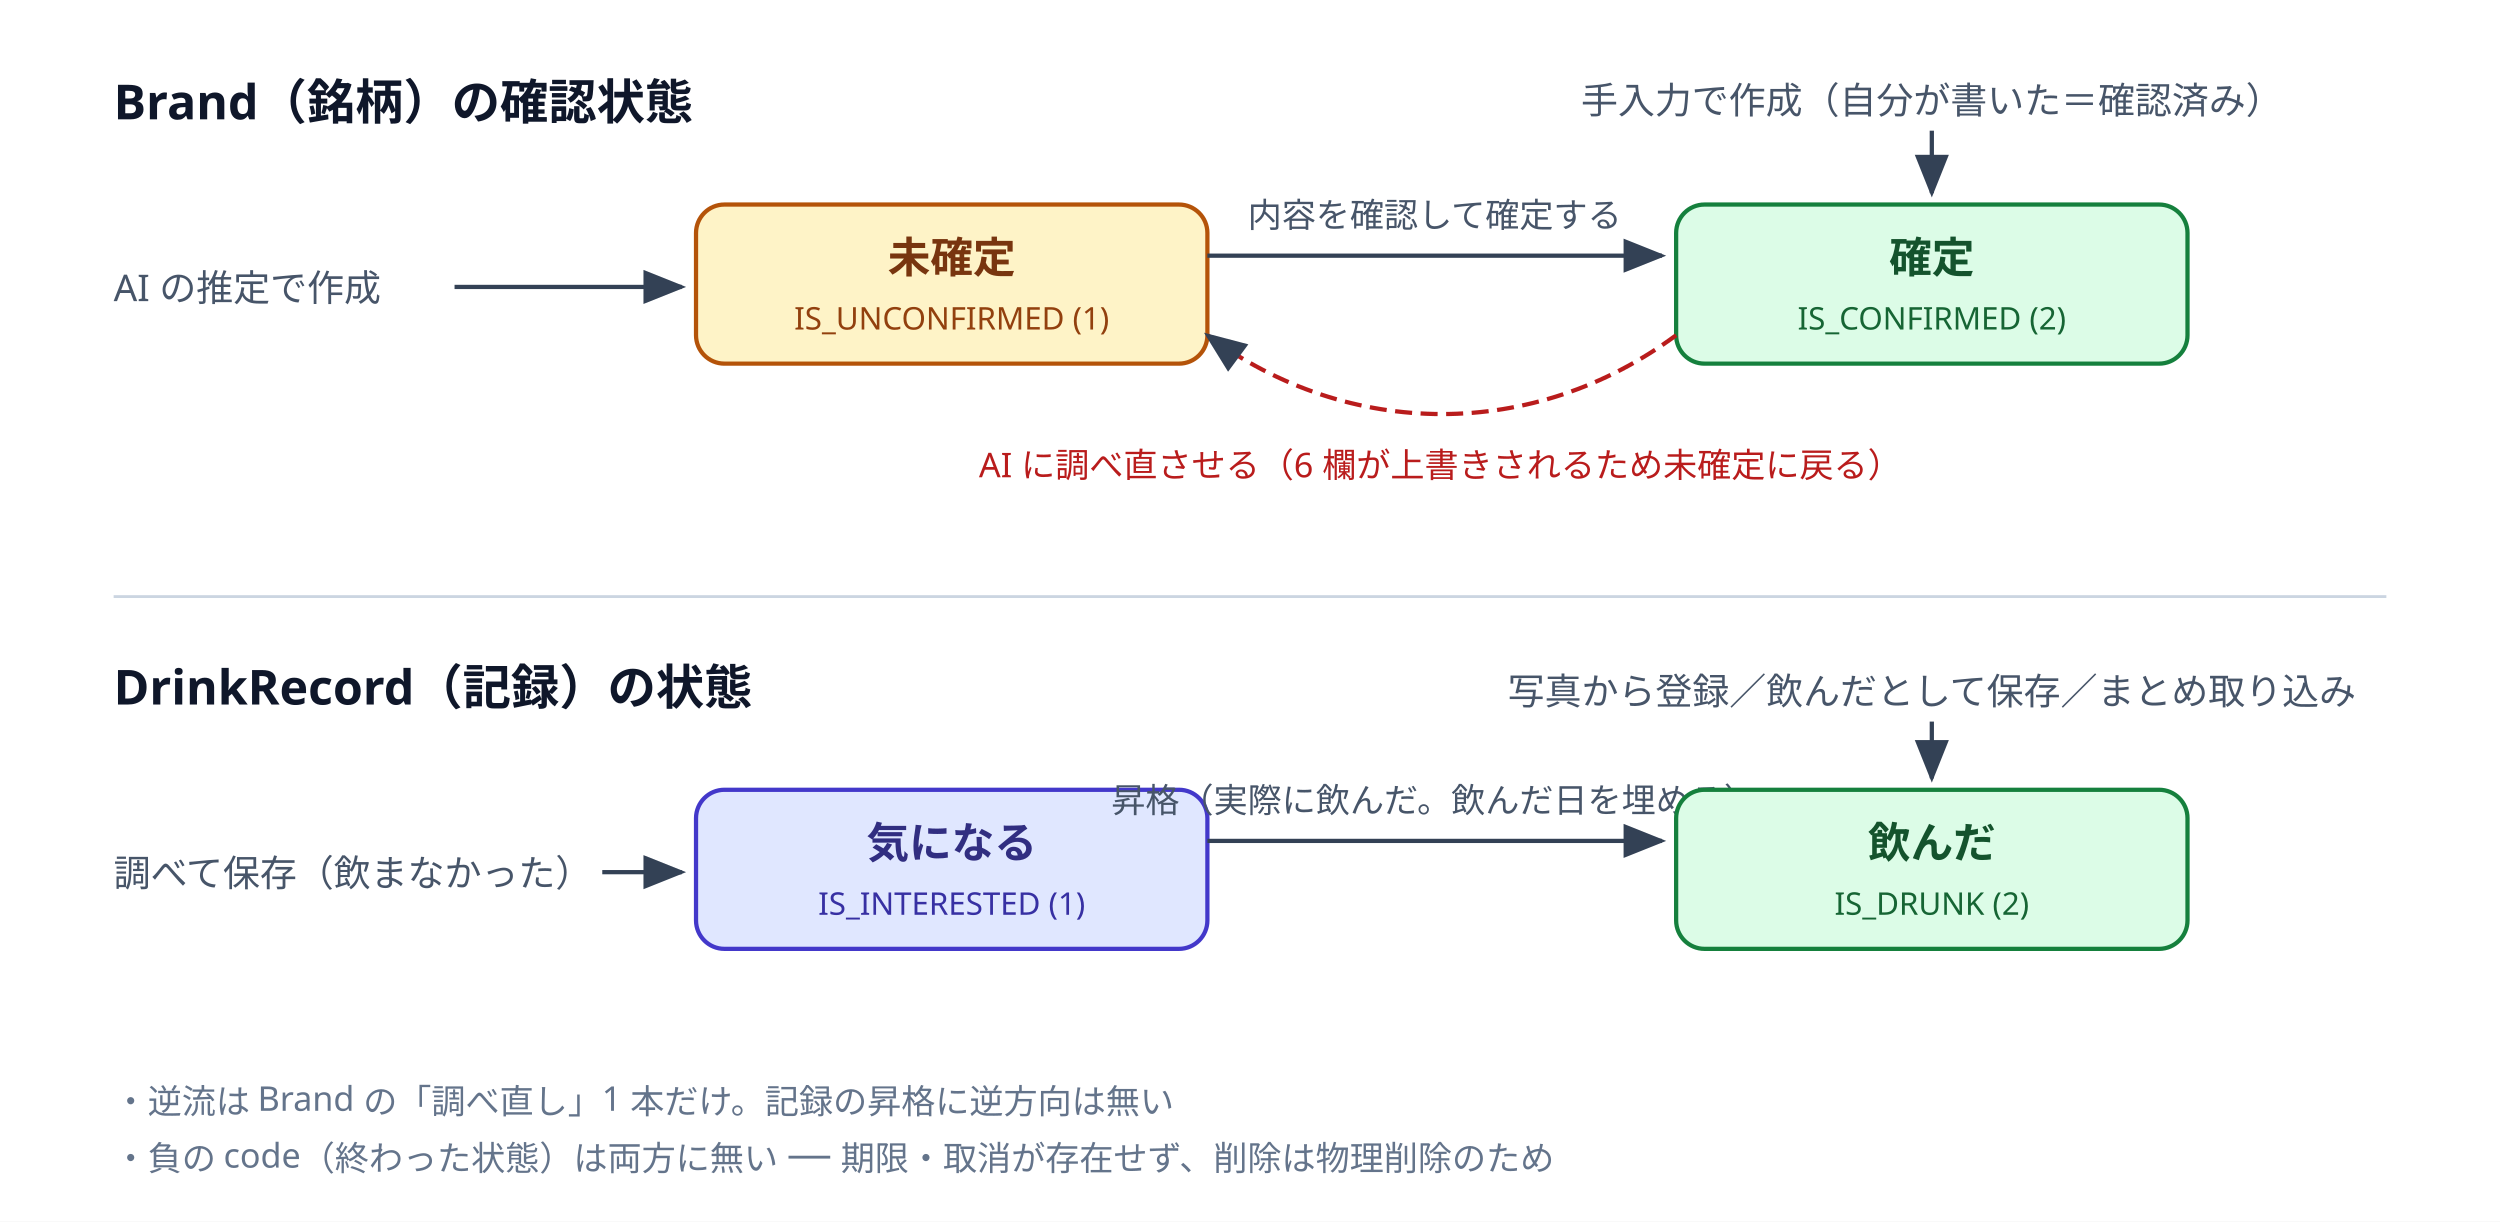
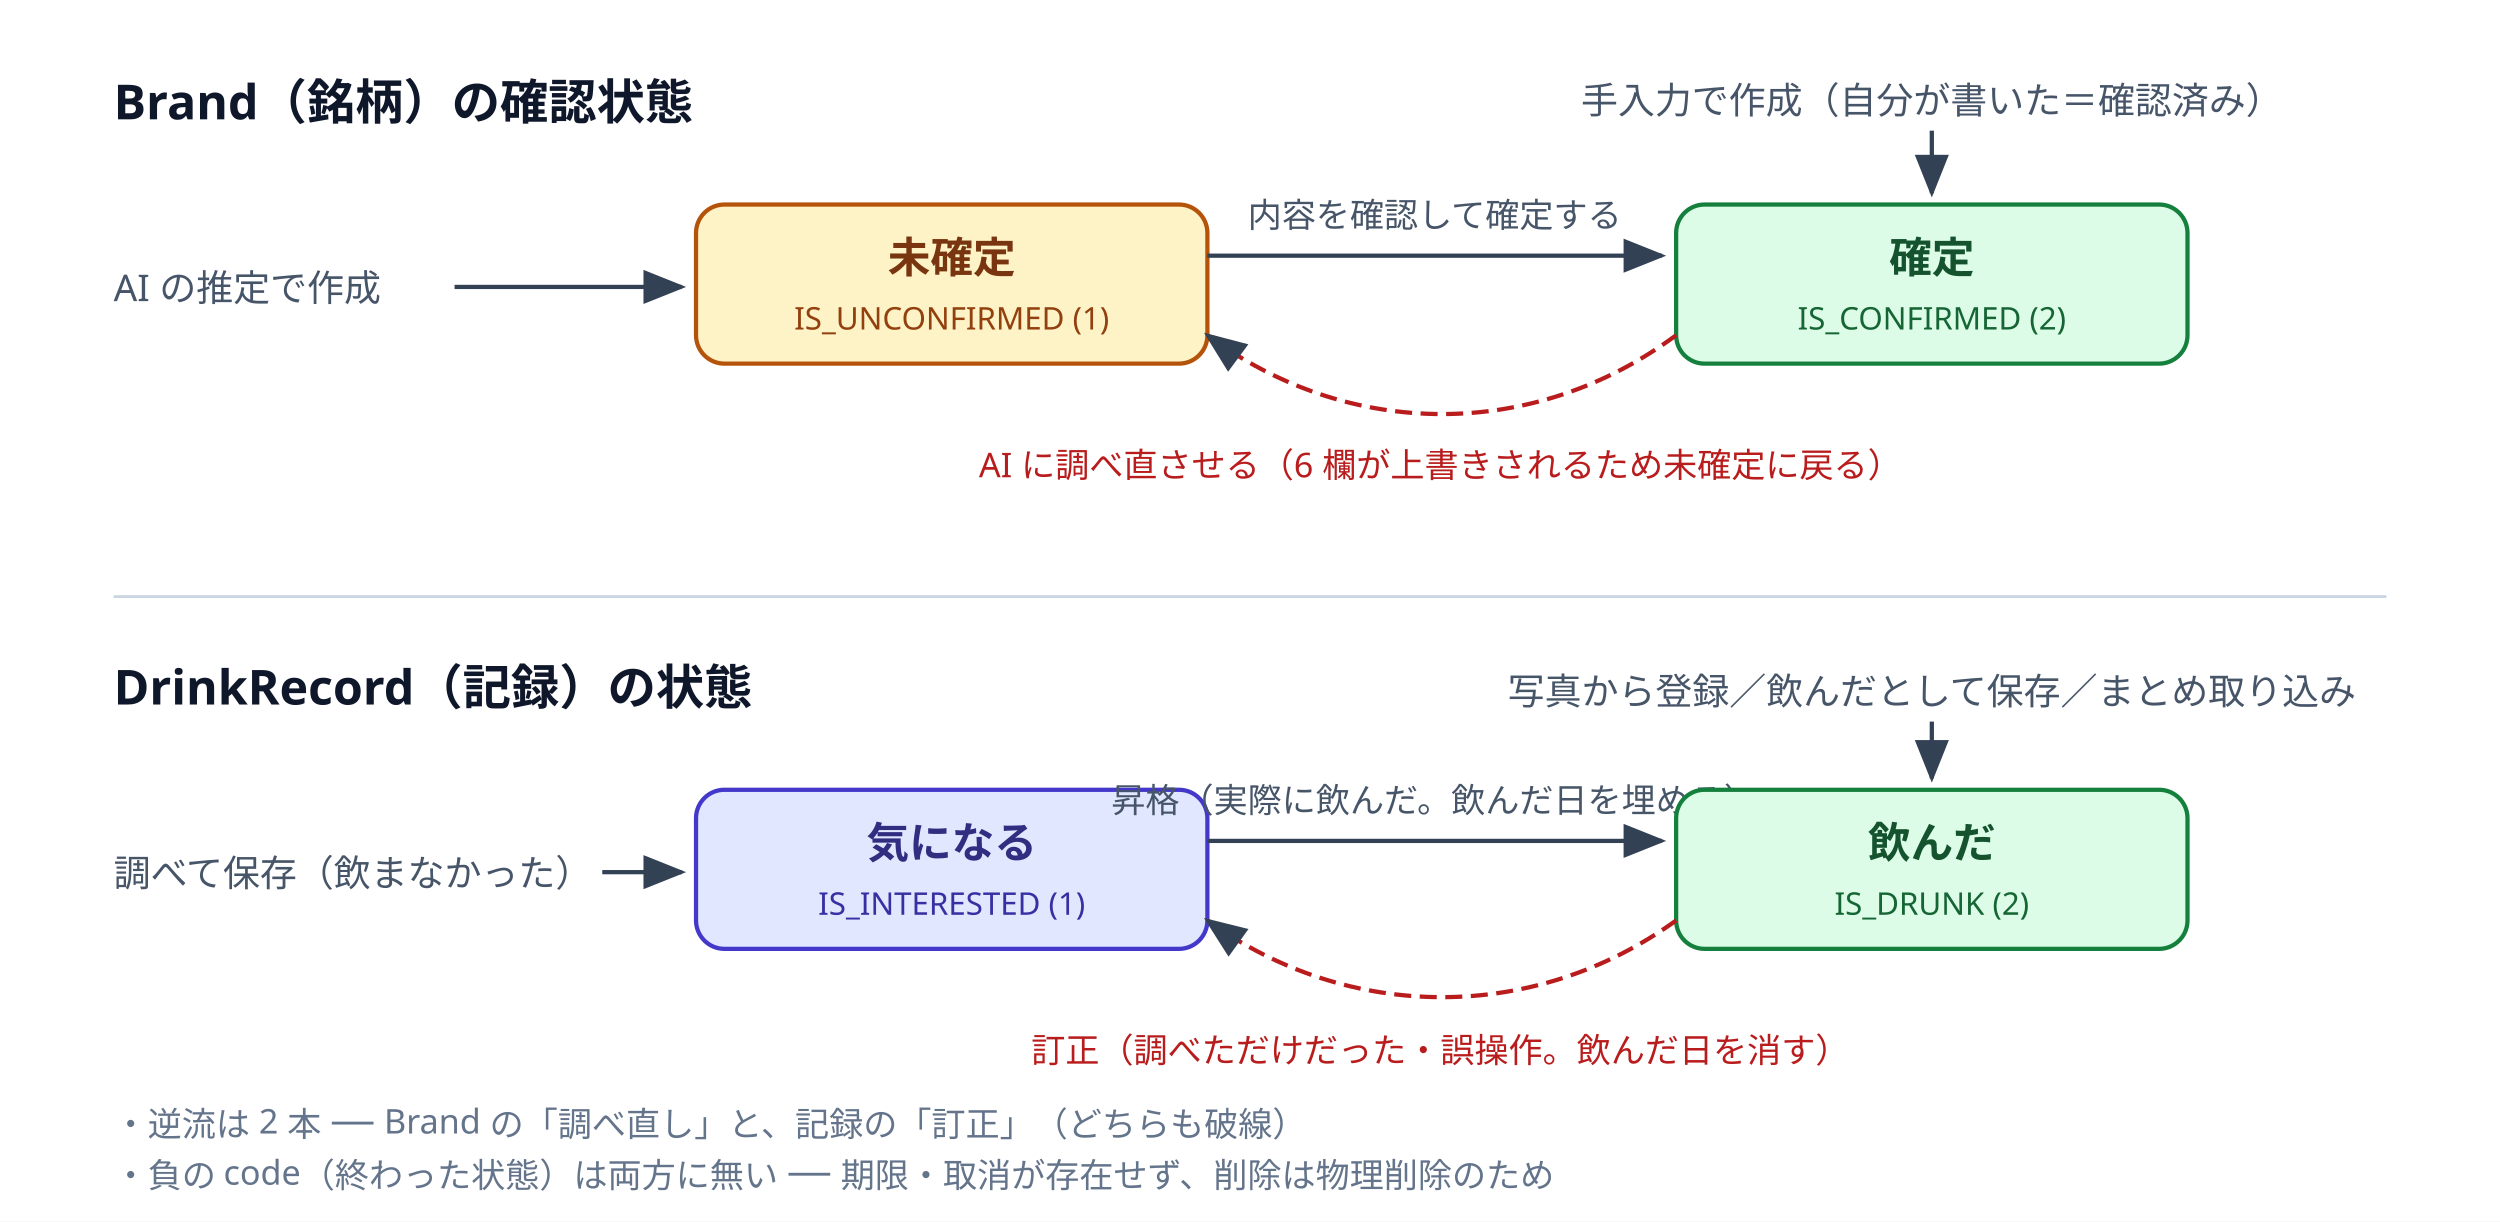
<svg xmlns="http://www.w3.org/2000/svg" width="880" height="430" viewBox="0 0 880 430" font-family="'Hiragino Sans', 'Noto Sans JP', sans-serif">
  <defs>
    <marker id="arrow" markerWidth="10" markerHeight="8" refX="9" refY="4" orient="auto">
      <path d="M0,0 L10,4 L0,8 z" fill="#334155" />
    </marker>
  </defs>
  <rect x="0" y="0" width="880" height="430" fill="#ffffff" />
  <text x="40" y="42" font-size="17" font-weight="bold" fill="#0f172a">Brand（銘柄）の確認状態</text>
  <text x="40" y="106" font-size="13" fill="#475569">AI の推定で作成</text>
  <line x1="160" y1="101" x2="240" y2="101" stroke="#334155" stroke-width="1.5" marker-end="url(#arrow)" />
  <rect x="245" y="72" width="180" height="56" rx="10" fill="#fef3c7" stroke="#b45309" stroke-width="1.5" />
  <text x="335" y="96" font-size="15" font-weight="bold" text-anchor="middle" fill="#78350f">未確定</text>
  <text x="335" y="116" font-size="11" text-anchor="middle" fill="#92400e">IS_UNCONFIRMED (1)</text>
  <line x1="425" y1="90" x2="585" y2="90" stroke="#334155" stroke-width="1.5" marker-end="url(#arrow)" />
  <text x="505" y="80" font-size="12" text-anchor="middle" fill="#475569">内容を確認して確定する</text>
  <rect x="590" y="72" width="180" height="56" rx="10" fill="#dcfce7" stroke="#15803d" stroke-width="1.5" />
  <text x="680" y="96" font-size="15" font-weight="bold" text-anchor="middle" fill="#14532d">確定</text>
  <text x="680" y="116" font-size="11" text-anchor="middle" fill="#166534">IS_CONFIRMED (2)</text>
  <path d="M 590 118 C 540 155, 475 155, 425 118" fill="none" stroke="#b91c1c" stroke-width="1.5" stroke-dasharray="6 3" marker-end="url(#arrow)" />
  <text x="507" y="168" font-size="12" text-anchor="middle" fill="#b91c1c">AI に調べ直させる（6 欄が上書きされるため未確定に戻る）</text>
  <text x="680" y="40" font-size="13" text-anchor="middle" fill="#475569">手入力で作成（自分が書いた＝確認済み）</text>
  <line x1="680" y1="46" x2="680" y2="68" stroke="#334155" stroke-width="1.5" marker-end="url(#arrow)" />
  <line x1="40" y1="210" x2="840" y2="210" stroke="#cbd5e1" stroke-width="1" />
  <text x="40" y="248" font-size="17" font-weight="bold" fill="#0f172a">DrinkRecord（記録）の状態</text>
  <text x="40" y="312" font-size="13" fill="#475569">調べて保存（飲まなかった）</text>
  <line x1="212" y1="307" x2="240" y2="307" stroke="#334155" stroke-width="1.5" marker-end="url(#arrow)" />
  <rect x="245" y="278" width="180" height="56" rx="10" fill="#e0e7ff" stroke="#4338ca" stroke-width="1.5" />
  <text x="335" y="302" font-size="15" font-weight="bold" text-anchor="middle" fill="#312e81">気になる</text>
  <text x="335" y="322" font-size="11" text-anchor="middle" fill="#3730a3">IS_INTERESTED (1)</text>
  <line x1="425" y1="296" x2="585" y2="296" stroke="#334155" stroke-width="1.5" marker-end="url(#arrow)" />
  <text x="505" y="286" font-size="12" text-anchor="middle" fill="#475569">昇格（実際に飲んだ。飲んだ日を埋める）</text>
  <rect x="590" y="278" width="180" height="56" rx="10" fill="#dcfce7" stroke="#15803d" stroke-width="1.5" />
  <text x="680" y="302" font-size="15" font-weight="bold" text-anchor="middle" fill="#14532d">飲んだ</text>
  <text x="680" y="322" font-size="11" text-anchor="middle" fill="#166534">IS_DRUNK (2)</text>
  <text x="680" y="248" font-size="13" text-anchor="middle" fill="#475569">写真から登録／飲んだとして保存／まとめ取り込み</text>
  <line x1="680" y1="254" x2="680" y2="274" stroke="#334155" stroke-width="1.5" marker-end="url(#arrow)" />
-   <text x="40" y="392" font-size="12" fill="#64748b">・逆流は Brand の「調べ直し」1 本だけ。記録の昇格に逆方向は無い</text>
-   <text x="40" y="412" font-size="12" fill="#64748b">・負の code（終わった状態）は両方に無い ── 期限・取消が存在せず、削除は物理削除のため</text>
+   <path d="M 590 324 C 540 360, 475 360, 425 324" fill="none" stroke="#b91c1c" stroke-width="1.5" stroke-dasharray="6 3" marker-end="url(#arrow)" />
+   <text x="507" y="374" font-size="12" text-anchor="middle" fill="#b91c1c">訂正（調べただけだった・誤操作。飲んだ日を消す）</text>
+   <text x="40" y="400" font-size="12" fill="#64748b">・逆流は 2 本 ── Brand の「調べ直し」と、記録の「訂正」（どちらも破線）</text>
+   <text x="40" y="418" font-size="12" fill="#64748b">・負の code（終わった状態）は両方に無い ── 期限・取消が存在せず、削除は物理削除のため</text>
</svg>
